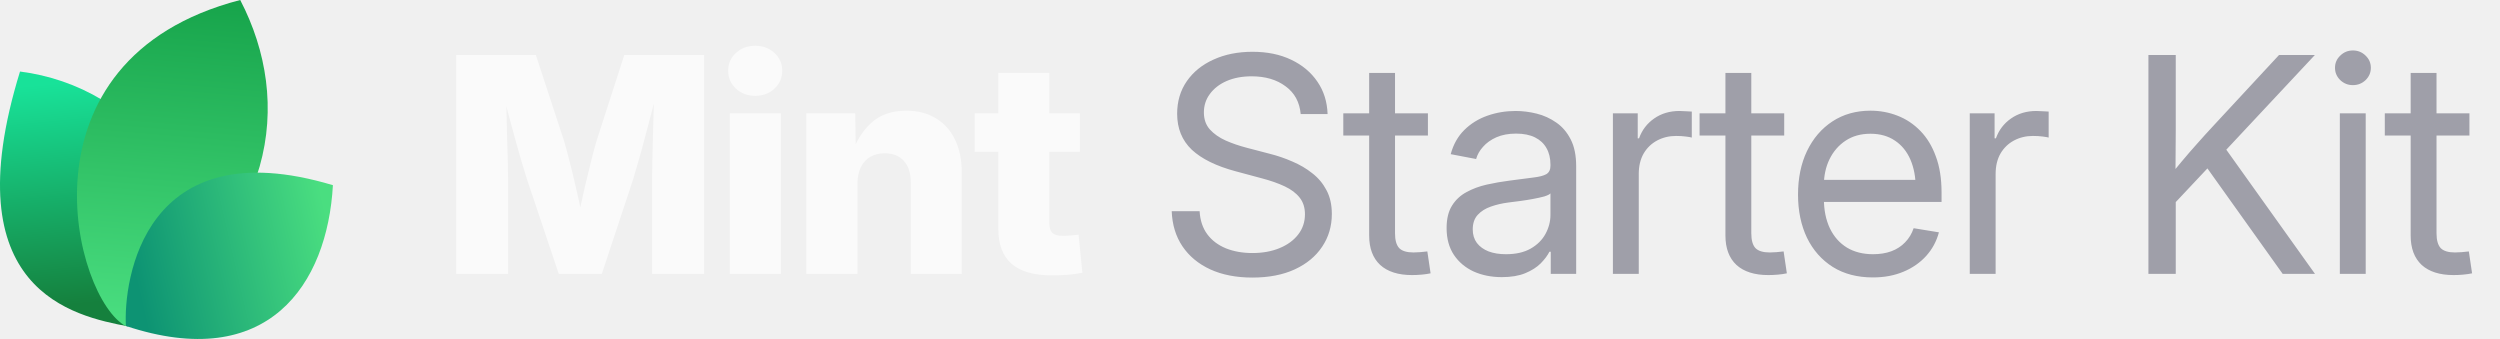
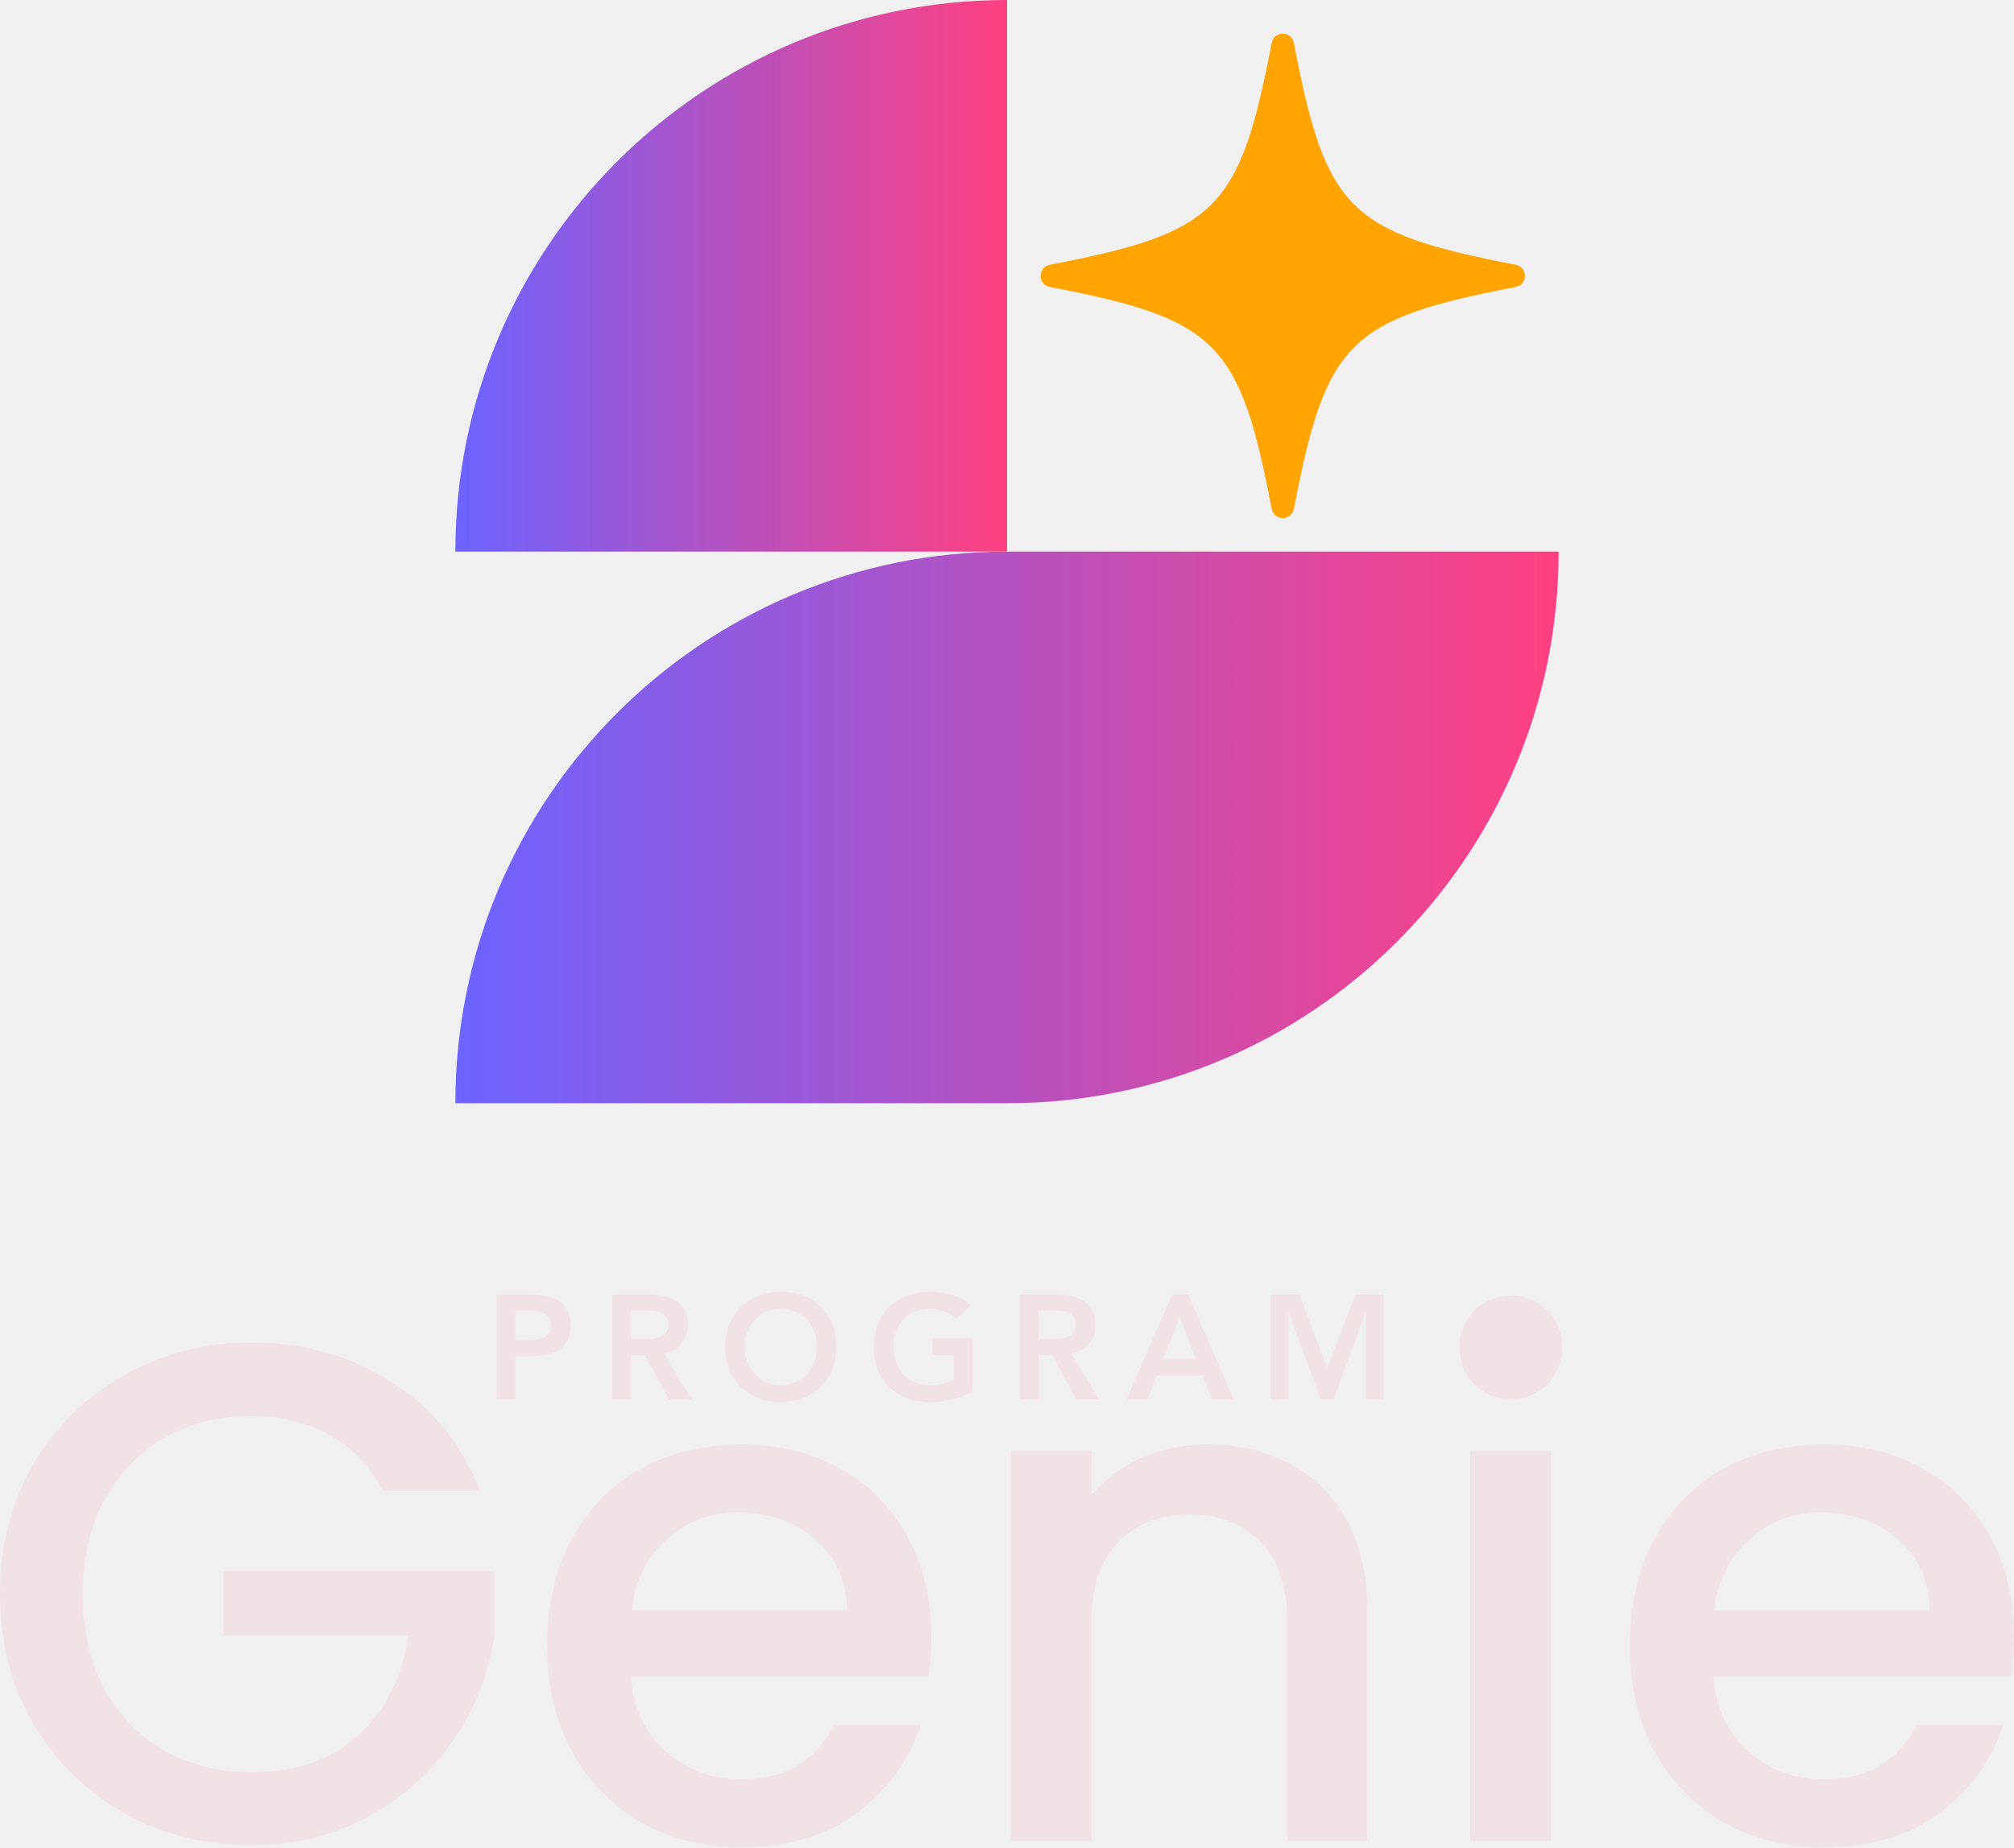
- <svg xmlns="http://www.w3.org/2000/svg" width="177" height="24" viewBox="0 0 177 24" fill="none">
-   <path d="M9.061 23.108C5.268 22.377 -3.391 20.627 1.417 5.064C9.634 6.099 16.973 14.064 9.061 23.108Z" fill="url(#paint0_linear_17557_2145)" />
-   <path d="M8.919 23.094C5.276 21.222 0.784 4.209 17.007 0C20.757 7.193 19.621 16.545 8.919 23.094Z" fill="url(#paint1_linear_17557_2145)" />
-   <path d="M8.914 23.079C8.735 19.882 10.159 9.085 23.57 13.111C23.181 20.123 18.984 26.418 8.914 23.079Z" fill="url(#paint2_linear_17557_2145)" />
-   <path d="M32.301 19.392V3.894H37.938L39.925 9.948C40.036 10.315 40.164 10.787 40.31 11.362C40.462 11.938 40.611 12.552 40.757 13.204C40.91 13.855 41.048 14.483 41.173 15.086C41.305 15.682 41.412 16.192 41.495 16.615H40.695C40.771 16.192 40.871 15.682 40.996 15.086C41.128 14.49 41.267 13.866 41.412 13.214C41.565 12.562 41.714 11.948 41.86 11.373C42.005 10.79 42.133 10.315 42.244 9.948L44.2 3.894H49.848V19.392H46.166V12.704C46.166 12.357 46.173 11.917 46.187 11.383C46.2 10.849 46.214 10.27 46.228 9.646C46.249 9.022 46.266 8.391 46.28 7.753C46.301 7.115 46.311 6.519 46.311 5.964H46.623C46.485 6.561 46.332 7.181 46.166 7.826C45.999 8.471 45.833 9.102 45.666 9.719C45.507 10.336 45.351 10.901 45.198 11.414C45.053 11.928 44.928 12.357 44.824 12.704L42.608 19.392H39.561L37.314 12.704C37.203 12.357 37.072 11.928 36.919 11.414C36.773 10.901 36.614 10.34 36.441 9.729C36.274 9.112 36.104 8.481 35.931 7.836C35.764 7.192 35.608 6.567 35.463 5.964H35.827C35.834 6.512 35.844 7.105 35.858 7.743C35.872 8.374 35.886 9.005 35.9 9.636C35.92 10.26 35.938 10.839 35.952 11.373C35.965 11.907 35.972 12.351 35.972 12.704V19.392H32.301ZM51.668 19.392V8.024H55.288V19.392H51.668ZM53.468 6.786C52.927 6.786 52.473 6.616 52.105 6.276C51.738 5.93 51.554 5.507 51.554 5.007C51.554 4.508 51.738 4.088 52.105 3.749C52.473 3.409 52.927 3.239 53.468 3.239C54.009 3.239 54.463 3.409 54.83 3.749C55.198 4.082 55.382 4.501 55.382 5.007C55.382 5.507 55.198 5.93 54.83 6.276C54.463 6.616 54.009 6.786 53.468 6.786ZM60.708 13.027V19.392H57.088V8.024H60.551L60.593 10.967H60.281C60.593 10.024 61.061 9.268 61.685 8.7C62.309 8.124 63.138 7.836 64.171 7.836C64.975 7.836 65.672 8.017 66.262 8.377C66.851 8.731 67.302 9.234 67.614 9.885C67.933 10.537 68.092 11.307 68.092 12.194V19.392H64.483V12.912C64.483 12.26 64.32 11.754 63.994 11.394C63.675 11.033 63.221 10.853 62.632 10.853C62.25 10.853 61.914 10.936 61.623 11.102C61.332 11.269 61.106 11.515 60.947 11.841C60.787 12.16 60.708 12.555 60.708 13.027ZM76.456 8.024V10.749H69.008V8.024H76.456ZM70.683 5.163H74.292V15.783C74.292 16.102 74.361 16.334 74.5 16.48C74.646 16.625 74.899 16.698 75.259 16.698C75.405 16.698 75.596 16.688 75.831 16.667C76.074 16.646 76.251 16.629 76.362 16.615L76.632 19.309C76.313 19.378 75.963 19.427 75.582 19.455C75.207 19.482 74.836 19.496 74.469 19.496C73.2 19.496 72.25 19.222 71.619 18.674C70.995 18.127 70.683 17.308 70.683 16.22V5.163Z" fill="#FAFAFA" />
-   <path d="M88.667 19.652C87.523 19.652 86.528 19.458 85.682 19.07C84.843 18.681 84.188 18.137 83.716 17.437C83.245 16.736 82.992 15.908 82.957 14.951H84.933C84.968 15.596 85.148 16.14 85.474 16.584C85.8 17.021 86.24 17.354 86.795 17.582C87.35 17.804 87.974 17.915 88.667 17.915C89.388 17.915 90.026 17.801 90.581 17.572C91.143 17.343 91.583 17.024 91.902 16.615C92.228 16.199 92.391 15.717 92.391 15.169C92.391 14.698 92.266 14.306 92.017 13.994C91.767 13.675 91.413 13.408 90.956 13.193C90.498 12.978 89.954 12.787 89.323 12.621L87.502 12.132C86.123 11.765 85.082 11.255 84.382 10.603C83.689 9.944 83.342 9.095 83.342 8.055C83.342 7.174 83.571 6.404 84.028 5.746C84.486 5.087 85.117 4.577 85.921 4.217C86.726 3.849 87.645 3.666 88.678 3.666C89.718 3.666 90.63 3.853 91.413 4.227C92.204 4.602 92.824 5.122 93.275 5.787C93.726 6.446 93.965 7.209 93.993 8.076H92.089C92.013 7.23 91.656 6.574 91.018 6.11C90.387 5.638 89.586 5.403 88.615 5.403C87.95 5.403 87.36 5.513 86.847 5.735C86.341 5.957 85.946 6.262 85.661 6.651C85.377 7.032 85.235 7.469 85.235 7.961C85.235 8.447 85.377 8.849 85.661 9.168C85.946 9.48 86.317 9.74 86.774 9.948C87.232 10.149 87.724 10.319 88.251 10.457L89.884 10.884C90.439 11.023 90.977 11.206 91.496 11.435C92.023 11.657 92.495 11.934 92.911 12.267C93.334 12.593 93.67 12.995 93.92 13.474C94.17 13.945 94.294 14.504 94.294 15.149C94.294 16.015 94.066 16.788 93.608 17.468C93.157 18.148 92.512 18.681 91.673 19.07C90.834 19.458 89.832 19.652 88.667 19.652ZM101.097 8.024V9.594H95.106V8.024H101.097ZM96.937 5.163H98.767V16.521C98.767 17 98.865 17.347 99.059 17.562C99.26 17.77 99.6 17.874 100.078 17.874C100.21 17.874 100.366 17.867 100.546 17.853C100.733 17.832 100.903 17.815 101.056 17.801L101.285 19.351C101.097 19.392 100.886 19.423 100.65 19.444C100.414 19.465 100.189 19.475 99.974 19.475C98.996 19.475 98.244 19.236 97.717 18.758C97.197 18.272 96.937 17.579 96.937 16.677V5.163ZM106.33 19.621C105.595 19.621 104.932 19.489 104.343 19.226C103.754 18.955 103.285 18.564 102.939 18.05C102.592 17.53 102.419 16.896 102.419 16.147C102.419 15.495 102.547 14.965 102.804 14.556C103.06 14.146 103.403 13.828 103.833 13.599C104.263 13.363 104.742 13.186 105.269 13.068C105.796 12.95 106.333 12.857 106.881 12.787C107.574 12.69 108.132 12.617 108.555 12.569C108.978 12.52 109.287 12.441 109.481 12.33C109.675 12.212 109.772 12.014 109.772 11.737V11.654C109.772 11.203 109.679 10.815 109.492 10.489C109.311 10.163 109.041 9.91 108.68 9.729C108.32 9.549 107.872 9.459 107.338 9.459C106.805 9.459 106.34 9.546 105.945 9.719C105.556 9.892 105.241 10.118 104.998 10.395C104.755 10.665 104.593 10.953 104.509 11.258L102.71 10.915C102.897 10.222 103.22 9.65 103.677 9.199C104.135 8.748 104.679 8.412 105.31 8.19C105.941 7.968 106.607 7.857 107.307 7.857C107.8 7.857 108.295 7.92 108.795 8.044C109.301 8.169 109.765 8.381 110.188 8.679C110.611 8.97 110.951 9.369 111.208 9.875C111.464 10.374 111.593 11.005 111.593 11.768V19.392H109.793V17.822H109.7C109.568 18.085 109.363 18.359 109.086 18.643C108.809 18.921 108.444 19.153 107.994 19.34C107.543 19.527 106.988 19.621 106.33 19.621ZM106.621 17.998C107.321 17.998 107.904 17.867 108.368 17.603C108.84 17.333 109.19 16.986 109.419 16.563C109.654 16.133 109.772 15.682 109.772 15.211V13.692C109.703 13.769 109.554 13.841 109.325 13.911C109.096 13.973 108.829 14.032 108.524 14.088C108.226 14.143 107.921 14.192 107.609 14.233C107.304 14.275 107.033 14.309 106.798 14.337C106.354 14.393 105.938 14.49 105.549 14.628C105.168 14.76 104.86 14.954 104.624 15.211C104.388 15.467 104.27 15.811 104.27 16.241C104.27 16.615 104.367 16.934 104.561 17.198C104.762 17.461 105.04 17.662 105.393 17.801C105.747 17.933 106.156 17.998 106.621 17.998ZM114.193 19.392V8.024H115.951V9.792H116.045C116.253 9.209 116.61 8.741 117.116 8.388C117.622 8.034 118.219 7.857 118.905 7.857C119.058 7.857 119.217 7.864 119.384 7.878C119.55 7.885 119.682 7.892 119.779 7.899V9.74C119.716 9.719 119.578 9.695 119.363 9.667C119.155 9.639 118.922 9.625 118.666 9.625C118.174 9.625 117.726 9.733 117.324 9.948C116.922 10.163 116.603 10.471 116.367 10.874C116.138 11.276 116.024 11.758 116.024 12.319V19.392H114.193ZM126.322 8.024V9.594H120.33V8.024H126.322ZM122.161 5.163H123.992V16.521C123.992 17 124.089 17.347 124.283 17.562C124.484 17.77 124.824 17.874 125.302 17.874C125.434 17.874 125.59 17.867 125.77 17.853C125.958 17.832 126.127 17.815 126.28 17.801L126.509 19.351C126.322 19.392 126.11 19.423 125.874 19.444C125.639 19.465 125.413 19.475 125.198 19.475C124.221 19.475 123.468 19.236 122.941 18.758C122.421 18.272 122.161 17.579 122.161 16.677V5.163ZM132.604 19.642C131.502 19.642 130.555 19.396 129.765 18.903C128.974 18.404 128.364 17.714 127.934 16.834C127.511 15.946 127.3 14.927 127.3 13.775C127.3 12.611 127.511 11.584 127.934 10.697C128.364 9.802 128.964 9.102 129.734 8.596C130.51 8.089 131.408 7.836 132.428 7.836C133.1 7.836 133.738 7.954 134.341 8.19C134.952 8.426 135.489 8.783 135.954 9.261C136.425 9.74 136.793 10.343 137.056 11.071C137.327 11.792 137.462 12.645 137.462 13.63V14.296H128.433V12.735H136.463L135.631 13.297C135.631 12.541 135.506 11.876 135.257 11.3C135.007 10.725 134.643 10.277 134.165 9.958C133.686 9.632 133.107 9.469 132.428 9.469C131.748 9.469 131.162 9.632 130.67 9.958C130.177 10.284 129.796 10.725 129.526 11.279C129.262 11.827 129.13 12.441 129.13 13.12V14.046C129.13 14.864 129.273 15.572 129.557 16.168C129.841 16.757 130.243 17.211 130.763 17.53C131.283 17.842 131.901 17.998 132.615 17.998C133.093 17.998 133.523 17.929 133.905 17.79C134.293 17.645 134.619 17.433 134.882 17.156C135.153 16.879 135.354 16.546 135.486 16.157L137.275 16.449C137.108 17.08 136.81 17.634 136.38 18.113C135.95 18.591 135.413 18.966 134.768 19.236C134.123 19.507 133.402 19.642 132.604 19.642ZM139.459 19.392V8.024H141.217V9.792H141.311C141.519 9.209 141.876 8.741 142.382 8.388C142.888 8.034 143.485 7.857 144.171 7.857C144.324 7.857 144.483 7.864 144.649 7.878C144.816 7.885 144.948 7.892 145.045 7.899V9.74C144.982 9.719 144.844 9.695 144.629 9.667C144.421 9.639 144.188 9.625 143.932 9.625C143.439 9.625 142.992 9.733 142.59 9.948C142.188 10.163 141.869 10.471 141.633 10.874C141.404 11.276 141.29 11.758 141.29 12.319V19.392H139.459ZM153.429 14.961V12.715C153.783 12.257 154.136 11.82 154.49 11.404C154.844 10.981 155.204 10.565 155.572 10.156C155.939 9.74 156.314 9.327 156.695 8.918L161.355 3.894H163.893L157.277 10.967H157.184L153.429 14.961ZM152.108 19.392V3.894H154.043V9.241L154.022 12.559L154.043 13.505V19.392H152.108ZM161.615 19.392L155.967 11.477L157.173 9.969L163.903 19.392H161.615ZM165.661 19.392V8.024H167.492V19.392H165.661ZM166.587 6.027C166.24 6.027 165.942 5.909 165.692 5.673C165.443 5.43 165.318 5.139 165.318 4.799C165.318 4.459 165.443 4.172 165.692 3.936C165.942 3.693 166.24 3.572 166.587 3.572C166.934 3.572 167.232 3.693 167.482 3.936C167.731 4.172 167.856 4.459 167.856 4.799C167.856 5.139 167.731 5.43 167.482 5.673C167.232 5.909 166.934 6.027 166.587 6.027ZM174.836 8.024V9.594H168.844V8.024H174.836ZM170.675 5.163H172.506V16.521C172.506 17 172.603 17.347 172.797 17.562C172.998 17.77 173.338 17.874 173.816 17.874C173.948 17.874 174.104 17.867 174.284 17.853C174.472 17.832 174.641 17.815 174.794 17.801L175.023 19.351C174.836 19.392 174.624 19.423 174.388 19.444C174.153 19.465 173.927 19.475 173.712 19.475C172.735 19.475 171.982 19.236 171.455 18.758C170.935 18.272 170.675 17.579 170.675 16.677V5.163Z" fill="#9F9FA9" />
+ <svg xmlns="http://www.w3.org/2000/svg" width="544" height="499" viewBox="0 0 544 499" fill="none">
+   <g clip-path="url(#clip0_81_692)">
+     <path d="M272 149C189.705 149 123 215.705 123 298H272C354.295 298 421 231.295 421 149H272Z" fill="url(#paint0_linear_81_692)" />
+     <path d="M346.482 139.915C347.935 139.915 349.189 138.879 349.48 137.443C358.147 92.307 364.289 86.166 409.425 77.498C411.079 77.189 412.169 75.59 411.842 73.937C411.606 72.701 410.661 71.756 409.425 71.52C364.289 62.853 358.111 56.711 349.48 11.575C349.171 9.921 347.572 8.831 345.918 9.158C344.701 9.394 343.738 10.339 343.502 11.575C334.834 56.711 328.693 62.853 283.556 71.52C281.903 71.829 280.813 73.428 281.14 75.082C281.376 76.317 282.321 77.262 283.556 77.498C328.693 86.166 334.871 92.344 343.502 137.443C343.774 138.879 345.028 139.915 346.5 139.915H346.482Z" fill="#FFA400" />
+     <path d="M272 0V149H123C123 66.759 189.759 0 272 0Z" fill="url(#paint1_linear_81_692)" />
+   </g>
+   <path d="M103.384 402.599C99.944 395.969 95.167 390.996 89.052 387.68C82.936 384.237 75.866 382.516 67.84 382.516C59.049 382.516 51.214 384.493 44.335 388.445C37.455 392.398 32.041 398.009 28.091 405.277C24.269 412.546 22.358 420.961 22.358 430.525C22.358 440.089 24.269 448.568 28.091 455.964C32.041 463.232 37.455 468.843 44.335 472.796C51.214 476.749 59.049 478.725 67.84 478.725C79.688 478.725 89.306 475.41 96.695 468.779C104.085 462.148 108.607 453.159 110.263 441.81H60.387V424.404H133.577V441.427C132.176 451.756 128.481 461.256 122.494 469.927C116.633 478.598 108.926 485.547 99.371 490.775C89.943 495.876 79.433 498.426 67.84 498.426C55.355 498.426 43.953 495.557 33.633 489.819C23.314 483.953 15.097 475.856 8.982 465.528C2.994 455.199 0 443.531 0 430.525C0 417.519 2.994 405.851 8.982 395.522C15.097 385.194 23.314 377.16 33.633 371.422C44.08 365.557 55.482 362.624 67.84 362.624C81.981 362.624 94.53 366.131 105.486 373.144C116.57 380.03 124.596 389.848 129.564 402.599H103.384Z" fill="#F1E3E4" />
+   <path d="M251.568 442.001C251.568 445.954 251.313 449.525 250.804 452.712H170.352C170.989 461.128 174.11 467.887 179.715 472.987C185.321 478.088 192.201 480.638 200.354 480.638C212.075 480.638 220.356 475.729 225.197 465.91H248.702C245.517 475.601 239.72 483.571 231.312 489.819C223.031 495.94 212.712 499 200.354 499C190.29 499 181.244 496.769 173.218 492.306C165.319 487.715 159.077 481.339 154.491 473.178C150.032 464.89 147.802 455.326 147.802 444.488C147.802 433.649 149.968 424.149 154.299 415.988C158.758 407.7 164.937 401.324 172.836 396.861C180.862 392.398 190.035 390.167 200.354 390.167C210.291 390.167 219.145 392.335 226.917 396.67C234.688 401.006 240.739 407.126 245.071 415.032C249.402 422.81 251.568 431.8 251.568 442.001ZM228.828 435.116C228.7 427.082 225.834 420.643 220.228 415.797C214.623 410.952 207.679 408.529 199.399 408.529C191.882 408.529 185.448 410.952 180.098 415.797C174.747 420.515 171.562 426.955 170.543 435.116H228.828Z" fill="#F1E3E4" />
+   <path d="M326.132 390.167C334.413 390.167 341.802 391.888 348.299 395.331C354.924 398.774 360.084 403.875 363.778 410.633C367.473 417.391 369.32 425.552 369.32 435.116V497.279H347.726V438.367C347.726 428.931 345.369 421.727 340.656 416.754C335.942 411.653 329.508 409.103 321.355 409.103C313.201 409.103 306.704 411.653 301.863 416.754C297.149 421.727 294.792 428.931 294.792 438.367V497.279H273.007V391.888H294.792V403.938C298.359 399.603 302.882 396.224 308.36 393.801C313.966 391.378 319.89 390.167 326.132 390.167Z" fill="#F1E3E4" />
+   <path d="M408.192 377.926C404.243 377.926 400.93 376.587 398.255 373.909C395.58 371.231 394.242 367.916 394.242 363.963C394.242 360.01 395.58 356.694 398.255 354.017C400.93 351.339 404.243 350 408.192 350C412.014 350 415.263 351.339 417.938 354.017C420.614 356.694 421.951 360.01 421.951 363.963C421.951 367.916 420.614 371.231 417.938 373.909C415.263 376.587 412.014 377.926 408.192 377.926ZM418.894 391.888V497.279H397.109V391.888H418.894Z" fill="#F1E3E4" />
+   <path d="M544 442.001C544 445.954 543.745 449.525 543.236 452.712H462.783C463.42 461.128 466.542 467.887 472.147 472.987C477.753 478.088 484.632 480.638 492.786 480.638C504.506 480.638 512.787 475.729 517.628 465.91H541.134C537.949 475.601 532.152 483.571 523.744 489.819C515.463 495.94 505.143 499 492.786 499C482.721 499 473.676 496.769 465.65 492.306C457.751 487.715 451.509 481.339 446.922 473.178C442.463 464.89 440.234 455.326 440.234 444.488C440.234 433.649 442.4 424.149 446.731 415.988C451.19 407.7 457.369 401.324 465.268 396.861C473.294 392.398 482.467 390.167 492.786 390.167C502.723 390.167 511.577 392.335 519.348 396.67C527.12 401.006 533.171 407.126 537.503 415.032C541.834 422.81 544 431.8 544 442.001ZM521.259 435.116C521.132 427.082 518.265 420.643 512.66 415.797C507.054 410.952 500.111 408.529 491.83 408.529C484.314 408.529 477.88 410.952 472.529 415.797C467.179 420.515 463.994 426.955 462.975 435.116H521.259Z" fill="#F1E3E4" />
+   <path d="M134.16 349.68H143.68C145.04 349.68 146.347 349.813 147.6 350.08C148.88 350.347 150 350.8 150.96 351.44C151.92 352.053 152.68 352.893 153.24 353.96C153.827 355 154.12 356.307 154.12 357.88C154.12 359.667 153.813 361.107 153.2 362.2C152.587 363.293 151.76 364.147 150.72 364.76C149.68 365.347 148.467 365.747 147.08 365.96C145.72 366.173 144.293 366.28 142.8 366.28H139.2V378H134.16V349.68ZM142.24 361.96C142.96 361.96 143.707 361.933 144.48 361.88C145.253 361.827 145.96 361.667 146.6 361.4C147.267 361.133 147.8 360.733 148.2 360.2C148.627 359.667 148.84 358.92 148.84 357.96C148.84 357.08 148.653 356.387 148.28 355.88C147.907 355.347 147.427 354.947 146.84 354.68C146.253 354.387 145.6 354.2 144.88 354.12C144.16 354.04 143.467 354 142.8 354H139.2V361.96H142.24ZM165.413 349.68H175.253C176.613 349.68 177.92 349.813 179.173 350.08C180.453 350.32 181.586 350.747 182.573 351.36C183.56 351.973 184.346 352.8 184.933 353.84C185.52 354.88 185.813 356.2 185.813 357.8C185.813 359.853 185.24 361.573 184.093 362.96C182.973 364.347 181.36 365.187 179.253 365.48L186.773 378H180.693L174.133 366H170.453V378H165.413V349.68ZM174.373 361.68C175.093 361.68 175.813 361.653 176.533 361.6C177.253 361.52 177.906 361.36 178.493 361.12C179.106 360.853 179.6 360.467 179.973 359.96C180.346 359.427 180.533 358.693 180.533 357.76C180.533 356.933 180.36 356.267 180.013 355.76C179.666 355.253 179.213 354.88 178.653 354.64C178.093 354.373 177.466 354.2 176.773 354.12C176.106 354.04 175.453 354 174.813 354H170.453V361.68H174.373ZM195.888 363.96C195.888 361.693 196.262 359.64 197.008 357.8C197.755 355.933 198.782 354.347 200.088 353.04C201.422 351.733 202.995 350.733 204.808 350.04C206.648 349.32 208.662 348.96 210.848 348.96C213.062 348.933 215.088 349.267 216.928 349.96C218.768 350.627 220.355 351.613 221.688 352.92C223.022 354.227 224.062 355.8 224.808 357.64C225.555 359.48 225.928 361.533 225.928 363.8C225.928 366.013 225.555 368.027 224.808 369.84C224.062 371.653 223.022 373.213 221.688 374.52C220.355 375.827 218.768 376.853 216.928 377.6C215.088 378.32 213.062 378.693 210.848 378.72C208.662 378.72 206.648 378.373 204.808 377.68C202.995 376.96 201.422 375.96 200.088 374.68C198.782 373.373 197.755 371.813 197.008 370C196.262 368.187 195.888 366.173 195.888 363.96ZM201.168 363.64C201.168 365.16 201.395 366.56 201.848 367.84C202.328 369.12 202.995 370.227 203.848 371.16C204.702 372.093 205.715 372.827 206.888 373.36C208.088 373.893 209.422 374.16 210.888 374.16C212.355 374.16 213.688 373.893 214.888 373.36C216.088 372.827 217.115 372.093 217.968 371.16C218.822 370.227 219.475 369.12 219.928 367.84C220.408 366.56 220.648 365.16 220.648 363.64C220.648 362.227 220.408 360.907 219.928 359.68C219.475 358.453 218.822 357.387 217.968 356.48C217.115 355.547 216.088 354.827 214.888 354.32C213.688 353.787 212.355 353.52 210.888 353.52C209.422 353.52 208.088 353.787 206.888 354.32C205.715 354.827 204.702 355.547 203.848 356.48C202.995 357.387 202.328 358.453 201.848 359.68C201.395 360.907 201.168 362.227 201.168 363.64ZM262.689 375.92C259.195 377.787 255.289 378.72 250.969 378.72C248.782 378.72 246.769 378.373 244.929 377.68C243.115 376.96 241.542 375.96 240.209 374.68C238.902 373.373 237.875 371.813 237.129 370C236.382 368.187 236.009 366.173 236.009 363.96C236.009 361.693 236.382 359.64 237.129 357.8C237.875 355.933 238.902 354.347 240.209 353.04C241.542 351.733 243.115 350.733 244.929 350.04C246.769 349.32 248.782 348.96 250.969 348.96C253.129 348.96 255.155 349.227 257.049 349.76C258.942 350.267 260.635 351.187 262.129 352.52L258.409 356.28C257.502 355.4 256.395 354.72 255.089 354.24C253.809 353.76 252.449 353.52 251.009 353.52C249.542 353.52 248.209 353.787 247.009 354.32C245.835 354.827 244.822 355.547 243.969 356.48C243.115 357.387 242.449 358.453 241.969 359.68C241.515 360.907 241.289 362.227 241.289 363.64C241.289 365.16 241.515 366.56 241.969 367.84C242.449 369.12 243.115 370.227 243.969 371.16C244.822 372.093 245.835 372.827 247.009 373.36C248.209 373.893 249.542 374.16 251.009 374.16C252.289 374.16 253.489 374.04 254.609 373.8C255.755 373.56 256.769 373.187 257.649 372.68V366H251.849V361.44H262.689V375.92ZM275.462 349.68H285.302C286.662 349.68 287.968 349.813 289.222 350.08C290.502 350.32 291.635 350.747 292.622 351.36C293.608 351.973 294.395 352.8 294.982 353.84C295.568 354.88 295.862 356.2 295.862 357.8C295.862 359.853 295.288 361.573 294.142 362.96C293.022 364.347 291.408 365.187 289.302 365.48L296.822 378H290.742L284.182 366H280.502V378H275.462V349.68ZM284.422 361.68C285.142 361.68 285.862 361.653 286.582 361.6C287.302 361.52 287.955 361.36 288.542 361.12C289.155 360.853 289.648 360.467 290.022 359.96C290.395 359.427 290.582 358.693 290.582 357.76C290.582 356.933 290.408 356.267 290.062 355.76C289.715 355.253 289.262 354.88 288.702 354.64C288.142 354.373 287.515 354.2 286.822 354.12C286.155 354.04 285.502 354 284.862 354H280.502V361.68H284.422ZM316.617 349.68H320.977L333.177 378H327.417L324.777 371.52H312.497L309.937 378H304.297L316.617 349.68ZM323.017 367.2L318.657 355.68L314.217 367.2H323.017ZM343.244 349.68H350.924L358.484 369.52L366.124 349.68H373.724V378H368.924V354.48H368.844L360.244 378H356.724L348.124 354.48H348.044V378H343.244V349.68Z" fill="#F1E3E4" />
  <defs>
-     <linearGradient id="paint0_linear_17557_2145" x1="3.776" y1="5.916" x2="5.232" y2="21.559" gradientUnits="userSpaceOnUse">
-       <stop stop-color="#18E299" />
-       <stop offset="1" stop-color="#15803D" />
+     <linearGradient id="paint0_linear_81_692" x1="123" y1="223.5" x2="421" y2="223.5" gradientUnits="userSpaceOnUse">
+       <stop stop-color="#6C63FF" />
+       <stop offset="1" stop-color="#FF4081" />
    </linearGradient>
-     <linearGradient id="paint1_linear_17557_2145" x1="12.171" y1="-0.718" x2="10.19" y2="22.983" gradientUnits="userSpaceOnUse">
-       <stop stop-color="#16A34A" />
-       <stop offset="1" stop-color="#4ADE80" />
+     <linearGradient id="paint1_linear_81_692" x1="123" y1="74.5" x2="272" y2="74.5" gradientUnits="userSpaceOnUse">
+       <stop stop-color="#6C63FF" />
+       <stop offset="1" stop-color="#FF4081" />
    </linearGradient>
-     <linearGradient id="paint2_linear_17557_2145" x1="23.133" y1="15.353" x2="9.338" y2="18.52" gradientUnits="userSpaceOnUse">
-       <stop stop-color="#4ADE80" />
-       <stop offset="1" stop-color="#0D9373" />
-     </linearGradient>
+     <clipPath id="clip0_81_692">
+       <rect width="298" height="298" fill="white" transform="translate(123)" />
+     </clipPath>
  </defs>
</svg>
